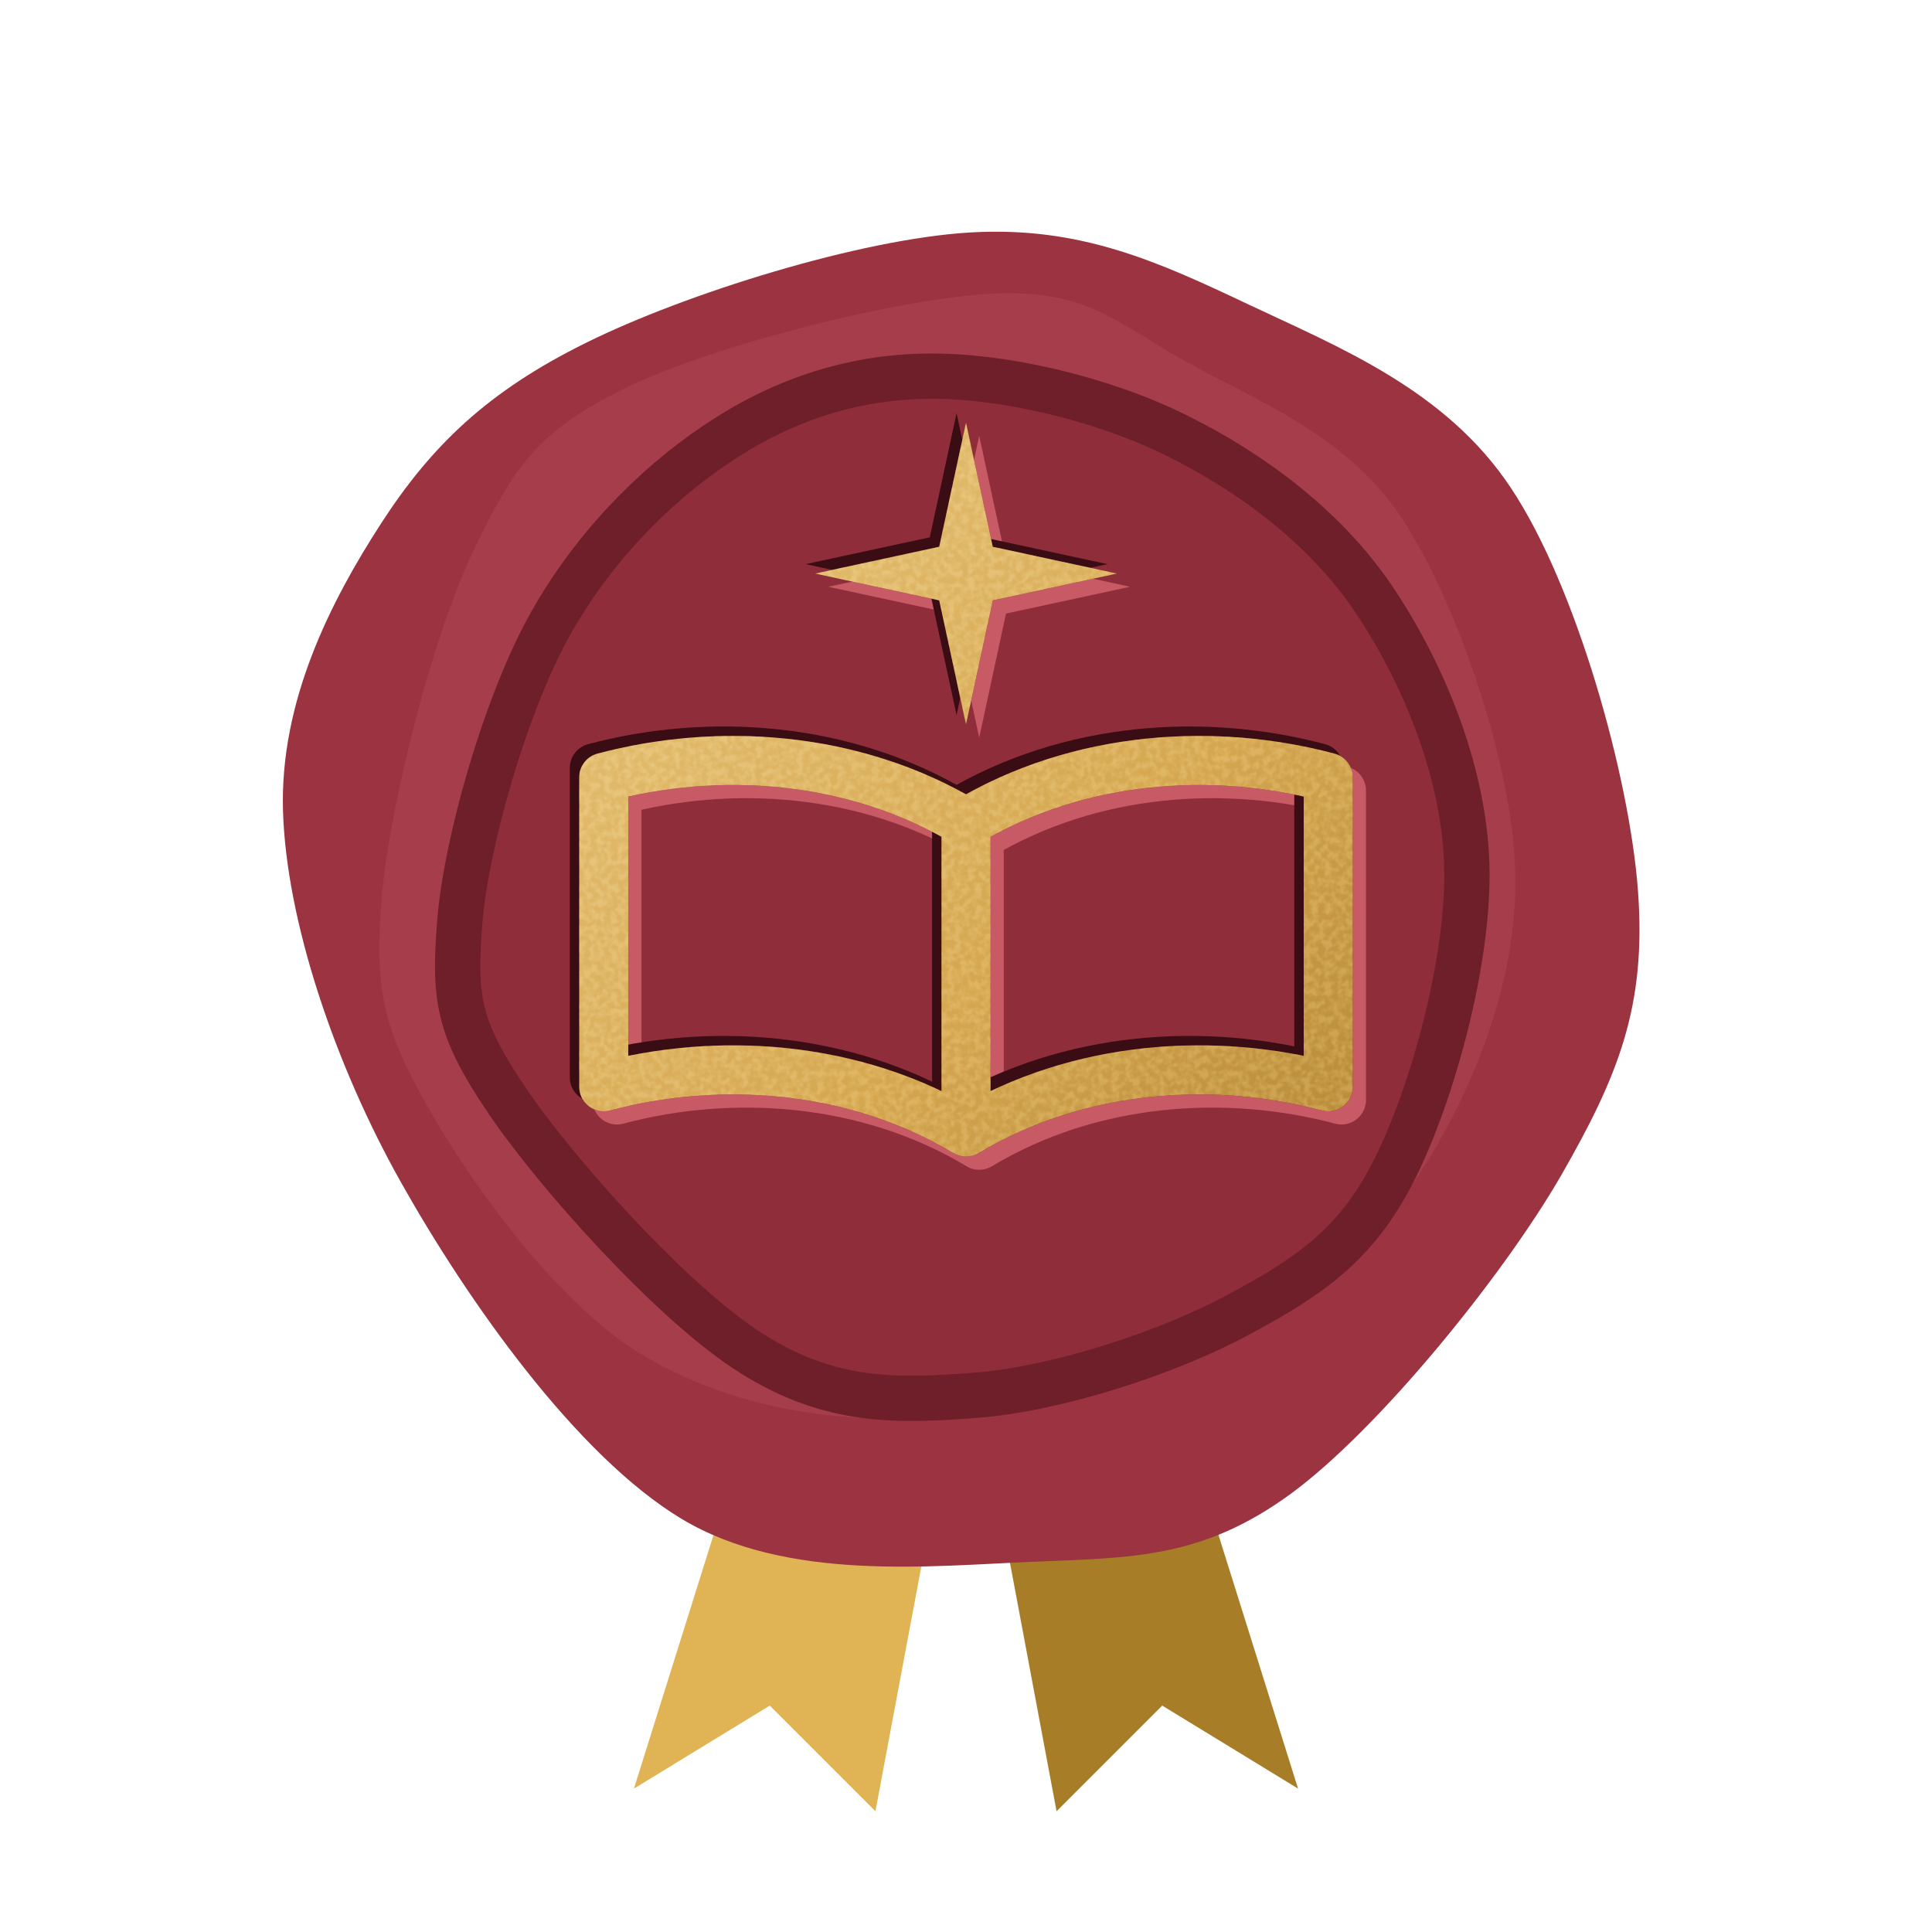
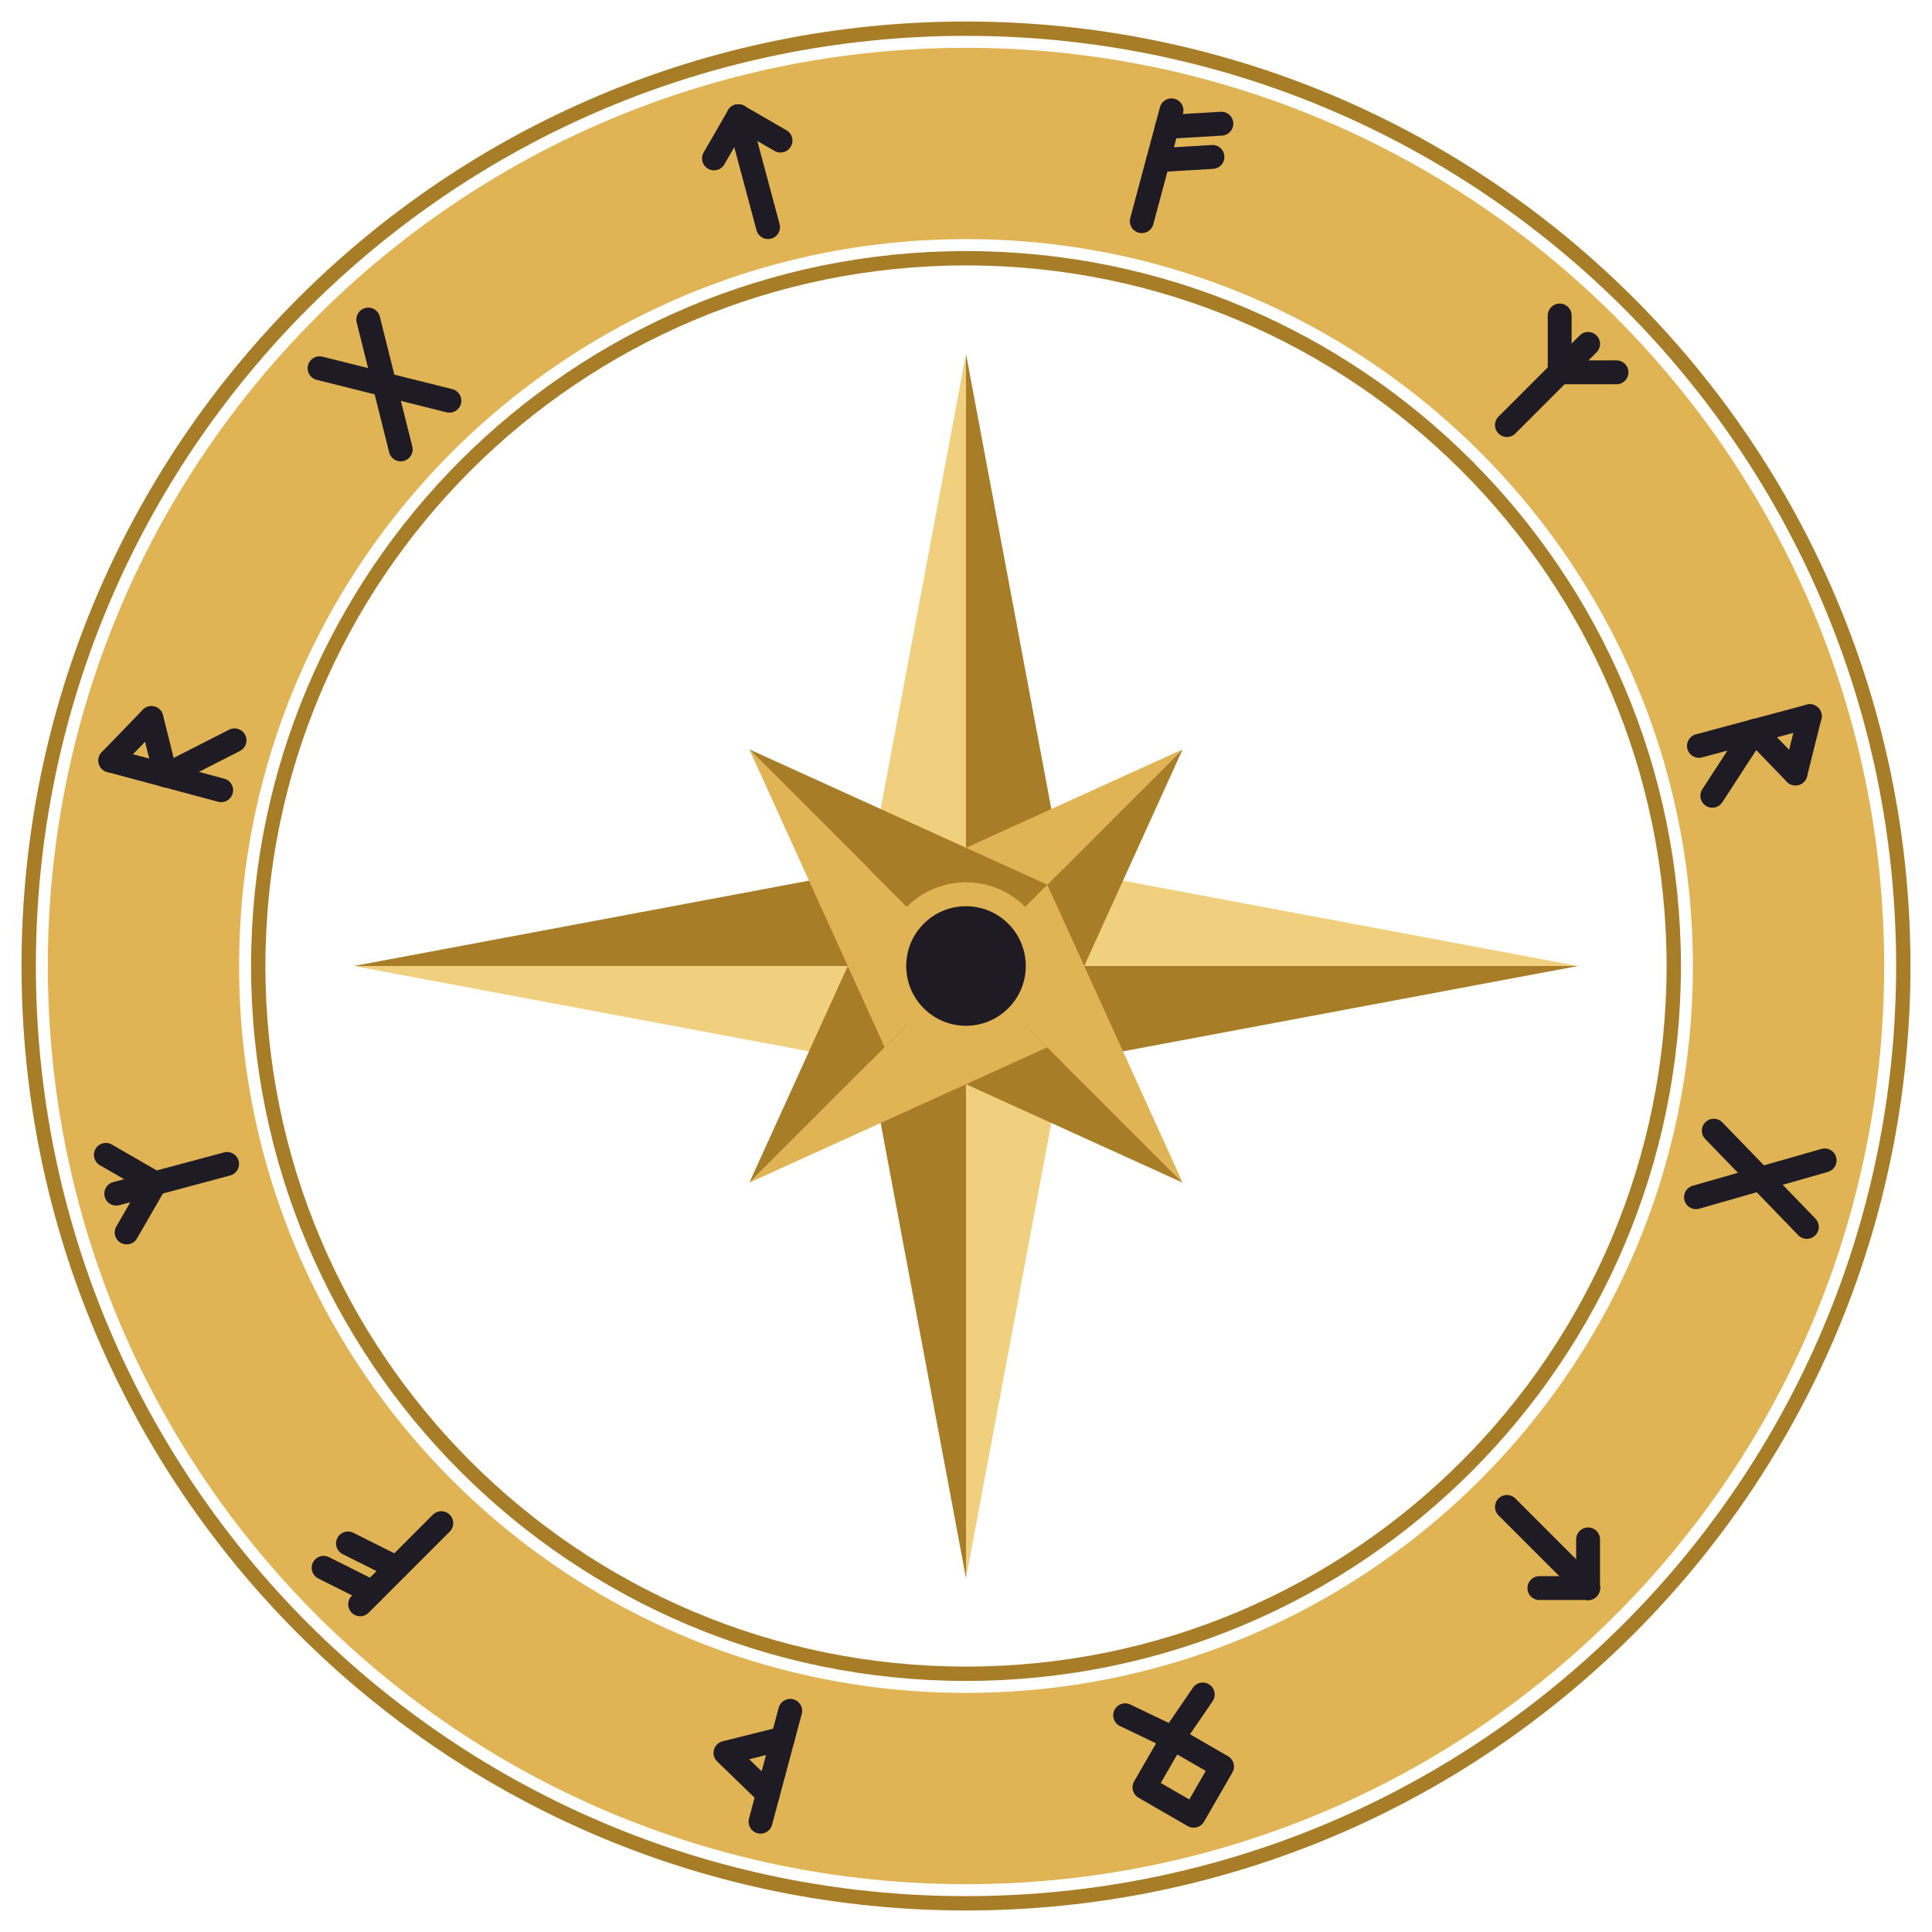
- <svg xmlns="http://www.w3.org/2000/svg" viewBox="0 0 512 512">
-   <defs>
-     <linearGradient id="gold" gradientUnits="userSpaceOnUse" x1="120" y1="100" x2="392" y2="372">
-       <stop offset="0" stop-color="#f6d98a" />
-       <stop offset=".55" stop-color="#e0b354" />
-       <stop offset="1" stop-color="#a87d27" />
-     </linearGradient>
-     <linearGradient id="goldhi" gradientUnits="userSpaceOnUse" x1="120" y1="100" x2="392" y2="372">
-       <stop offset="0" stop-color="#fff1c4" />
-       <stop offset="1" stop-color="#f0c96f" />
-     </linearGradient>
-     <filter id="dust" x="0" y="0" width="512" height="512" filterUnits="userSpaceOnUse">
-       <feTurbulence type="fractalNoise" baseFrequency=".55" numOctaves="2" seed="7" result="n" />
-       <feColorMatrix in="n" type="matrix" values="0 0 0 0 0 0 0 0 0 0 0 0 0 0 0 0 0 0 -3 1.9" result="m" />
-       <feComposite in="SourceGraphic" in2="m" operator="in" />
-     </filter>
-   </defs>
-   <path d="M200 372 L168 474 L204 452 L232 480 L250 384Z" fill="#e0b354" />
-   <path d="M312 372 L344 474 L308 452 L280 480 L262 384Z" fill="#a87d27" />
-   <path d="M434.1 236.3 C436.3 266.7 428.9 285.1 413.6 311.7 C398.2 338.3 365.2 379.0 341.9 396.0 C318.5 413.0 300.3 412.8 273.4 413.9 C246.5 415.0 208.4 419.2 180.6 402.5 C152.7 385.7 123.9 344.7 106.3 313.4 C88.7 282.1 75.9 244.1 75.0 215.0 C74.1 185.9 87.6 159.4 101.0 138.7 C114.4 118.0 129.4 103.6 155.4 90.8 C181.4 77.9 227.9 63.3 257.2 61.6 C286.4 59.9 307.0 69.4 330.9 80.7 C354.8 92.0 383.2 103.3 400.4 129.3 C417.7 155.2 431.9 205.9 434.1 236.3Z" fill="#9b3440" />
-   <path d="M401.4 227.6 C403.1 255.2 392.9 282.3 381.2 302.9 C369.4 323.5 353.8 339.2 330.8 351.3 C307.8 363.5 270.4 374.8 243.2 375.8 C216.0 376.9 189.6 371.5 167.8 357.5 C146.1 343.5 123.7 312.0 112.6 292.0 C101.5 272.0 99.1 261.8 101.2 237.5 C103.3 213.2 114.6 168.7 125.3 146.3 C136.0 123.9 142.3 114.4 165.4 103.0 C188.4 91.6 238.6 78.9 263.5 77.8 C288.4 76.6 296.6 86.1 314.6 96.0 C332.6 106.0 357.0 115.3 371.4 137.2 C385.9 159.1 399.8 200.0 401.4 227.6Z" fill="#b8505b" opacity=".35" />
-   <path d="M388.7 228.7 C389.6 254.0 379.5 290.3 369.4 310.2 C359.3 330.2 346.6 338.5 328.2 348.4 C309.9 358.3 280.8 367.9 259.3 369.7 C237.8 371.4 220.2 371.9 199.4 358.8 C178.5 345.8 147.1 310.6 134.2 291.4 C121.3 272.3 120.2 264.4 121.9 243.7 C123.7 223.0 133.6 188.1 144.9 167.1 C156.2 146.1 173.0 129.0 189.7 117.8 C206.4 106.5 224.7 100.1 245.0 99.7 C265.4 99.3 292.0 105.6 311.8 115.4 C331.6 125.2 351.0 139.6 363.8 158.4 C376.6 177.3 387.8 203.4 388.7 228.7Z" fill="#8f2e3a" stroke="#6e1f2a" stroke-width="12" />
-   <g transform="translate(3.5 3.5)">
-     <path d="M256 300 C226 282 190 280 160 288 L160 206 C190 198 226 200 256 218 C286 200 322 198 352 206 L352 288 C322 280 286 282 256 300Z M256 218 L256 300" stroke="#c75a65" stroke-width="13" fill="none" stroke-linejoin="round" />
-     <path d="M256.0 112.0 L263.1 144.9 L296.0 152.0 L263.1 159.1 L256.0 192.0 L248.9 159.1 L216.0 152.0 L248.9 144.9Z" fill="#c75a65" />
+ <svg xmlns="http://www.w3.org/2000/svg" viewBox="54 54 404 404">
+   <circle cx="256" cy="256" r="172" fill="none" stroke="#e0b354" stroke-width="40" />
+   <circle cx="256" cy="256" r="196" fill="none" stroke="#a87d27" stroke-width="3" />
+   <circle cx="256" cy="256" r="148" fill="none" stroke="#a87d27" stroke-width="3" />
+   <g transform="translate(300.5 89.9) rotate(15.0) translate(-12.0 -12.0) scale(24)">
+     <polyline points="0.3,0 0.3,1" fill="none" stroke="#1e1b24" stroke-width="0.208" stroke-linecap="round" stroke-linejoin="round" />
+     <polyline points="0.3,0.15 0.75,0" fill="none" stroke="#1e1b24" stroke-width="0.208" stroke-linecap="round" stroke-linejoin="round" />
+     <polyline points="0.3,0.45 0.75,0.3" fill="none" stroke="#1e1b24" stroke-width="0.208" stroke-linecap="round" stroke-linejoin="round" />
  </g>
-   <g transform="translate(-2.5 -2.5)">
-     <path d="M256 300 C226 282 190 280 160 288 L160 206 C190 198 226 200 256 218 C286 200 322 198 352 206 L352 288 C322 280 286 282 256 300Z M256 218 L256 300" stroke="#3a0c14" stroke-width="13" fill="none" stroke-linejoin="round" />
-     <path d="M256.0 112.0 L263.1 144.9 L296.0 152.0 L263.1 159.1 L256.0 192.0 L248.9 159.1 L216.0 152.0 L248.9 144.9Z" fill="#3a0c14" />
+   <g transform="translate(377.6 134.4) rotate(45.0) translate(-12.0 -12.0) scale(24)">
+     <polyline points="0.5,0 0.5,1" fill="none" stroke="#1e1b24" stroke-width="0.208" stroke-linecap="round" stroke-linejoin="round" />
+     <polyline points="0.5,0.35 0.15,0" fill="none" stroke="#1e1b24" stroke-width="0.208" stroke-linecap="round" stroke-linejoin="round" />
+     <polyline points="0.5,0.35 0.85,0" fill="none" stroke="#1e1b24" stroke-width="0.208" stroke-linecap="round" stroke-linejoin="round" />
  </g>
-   <g>
-     <path d="M256 300 C226 282 190 280 160 288 L160 206 C190 198 226 200 256 218 C286 200 322 198 352 206 L352 288 C322 280 286 282 256 300Z M256 218 L256 300" stroke="#5c1922" stroke-width="13" fill="none" stroke-linejoin="round" />
-     <path d="M256.0 112.0 L263.1 144.9 L296.0 152.0 L263.1 159.1 L256.0 192.0 L248.9 159.1 L216.0 152.0 L248.9 144.9Z" fill="#5c1922" />
+   <g transform="translate(422.1 211.5) rotate(75.0) translate(-12.0 -12.0) scale(24)">
+     <polyline points="0.3,0 0.3,1" fill="none" stroke="#1e1b24" stroke-width="0.208" stroke-linecap="round" stroke-linejoin="round" />
+     <polyline points="0.3,0 0.75,0.25" fill="none" stroke="#1e1b24" stroke-width="0.208" stroke-linecap="round" stroke-linejoin="round" />
+     <polyline points="0.75,0.25 0.3,0.5" fill="none" stroke="#1e1b24" stroke-width="0.208" stroke-linecap="round" stroke-linejoin="round" />
+     <polyline points="0.3,0.5 0.75,1" fill="none" stroke="#1e1b24" stroke-width="0.208" stroke-linecap="round" stroke-linejoin="round" />
  </g>
-   <g opacity=".92">
-     <path d="M256 300 C226 282 190 280 160 288 L160 206 C190 198 226 200 256 218 C286 200 322 198 352 206 L352 288 C322 280 286 282 256 300Z M256 218 L256 300" stroke="url(#gold)" stroke-width="13" fill="none" stroke-linejoin="round" />
-     <path d="M256.0 112.0 L263.1 144.9 L296.0 152.0 L263.1 159.1 L256.0 192.0 L248.9 159.1 L216.0 152.0 L248.9 144.9Z" fill="url(#gold)" />
+   <g transform="translate(422.1 300.5) rotate(105.0) translate(-12.0 -12.0) scale(24)">
+     <polyline points="0.2,0 0.8,1" fill="none" stroke="#1e1b24" stroke-width="0.208" stroke-linecap="round" stroke-linejoin="round" />
+     <polyline points="0.8,0 0.2,1" fill="none" stroke="#1e1b24" stroke-width="0.208" stroke-linecap="round" stroke-linejoin="round" />
  </g>
-   <g filter="url(#dust)" opacity=".28">
-     <path d="M256 300 C226 282 190 280 160 288 L160 206 C190 198 226 200 256 218 C286 200 322 198 352 206 L352 288 C322 280 286 282 256 300Z M256 218 L256 300" stroke="url(#goldhi)" stroke-width="13" fill="none" stroke-linejoin="round" />
-     <path d="M256.0 112.0 L263.1 144.9 L296.0 152.0 L263.1 159.1 L256.0 192.0 L248.9 159.1 L216.0 152.0 L248.9 144.9Z" fill="url(#goldhi)" />
+   <g transform="translate(377.6 377.6) rotate(135.0) translate(-12.0 -12.0) scale(24)">
+     <polyline points="0.5,0 0.5,1" fill="none" stroke="#1e1b24" stroke-width="0.208" stroke-linecap="round" stroke-linejoin="round" />
+     <polyline points="0.2,0.3 0.5,0" fill="none" stroke="#1e1b24" stroke-width="0.208" stroke-linecap="round" stroke-linejoin="round" />
+     <polyline points="0.8,0.3 0.5,0" fill="none" stroke="#1e1b24" stroke-width="0.208" stroke-linecap="round" stroke-linejoin="round" />
  </g>
+   <g transform="translate(300.5 422.1) rotate(165.0) translate(-12.0 -12.0) scale(24)">
+     <polyline points="0.5,0 0.85,0.35 0.5,0.7 0.15,0.35 0.5,0" fill="none" stroke="#1e1b24" stroke-width="0.208" stroke-linecap="round" stroke-linejoin="round" />
+     <polyline points="0.15,1 0.5,0.7 0.85,1" fill="none" stroke="#1e1b24" stroke-width="0.208" stroke-linecap="round" stroke-linejoin="round" />
+   </g>
+   <g transform="translate(211.5 422.1) rotate(195.0) translate(-12.0 -12.0) scale(24)">
+     <polyline points="0.3,0 0.3,1" fill="none" stroke="#1e1b24" stroke-width="0.208" stroke-linecap="round" stroke-linejoin="round" />
+     <polyline points="0.3,0.25 0.75,0.5 0.3,0.75" fill="none" stroke="#1e1b24" stroke-width="0.208" stroke-linecap="round" stroke-linejoin="round" />
+   </g>
+   <g transform="translate(134.4 377.6) rotate(225.0) translate(-12.0 -12.0) scale(24)">
+     <polyline points="0.3,0 0.3,1" fill="none" stroke="#1e1b24" stroke-width="0.208" stroke-linecap="round" stroke-linejoin="round" />
+     <polyline points="0.3,0.15 0.75,0" fill="none" stroke="#1e1b24" stroke-width="0.208" stroke-linecap="round" stroke-linejoin="round" />
+     <polyline points="0.3,0.45 0.75,0.3" fill="none" stroke="#1e1b24" stroke-width="0.208" stroke-linecap="round" stroke-linejoin="round" />
+   </g>
+   <g transform="translate(89.9 300.5) rotate(255.0) translate(-12.0 -12.0) scale(24)">
+     <polyline points="0.5,0 0.5,1" fill="none" stroke="#1e1b24" stroke-width="0.208" stroke-linecap="round" stroke-linejoin="round" />
+     <polyline points="0.5,0.35 0.15,0" fill="none" stroke="#1e1b24" stroke-width="0.208" stroke-linecap="round" stroke-linejoin="round" />
+     <polyline points="0.5,0.35 0.85,0" fill="none" stroke="#1e1b24" stroke-width="0.208" stroke-linecap="round" stroke-linejoin="round" />
+   </g>
+   <g transform="translate(89.9 211.5) rotate(285.0) translate(-12.0 -12.0) scale(24)">
+     <polyline points="0.3,0 0.3,1" fill="none" stroke="#1e1b24" stroke-width="0.208" stroke-linecap="round" stroke-linejoin="round" />
+     <polyline points="0.3,0 0.75,0.25" fill="none" stroke="#1e1b24" stroke-width="0.208" stroke-linecap="round" stroke-linejoin="round" />
+     <polyline points="0.75,0.25 0.3,0.5" fill="none" stroke="#1e1b24" stroke-width="0.208" stroke-linecap="round" stroke-linejoin="round" />
+     <polyline points="0.3,0.5 0.75,1" fill="none" stroke="#1e1b24" stroke-width="0.208" stroke-linecap="round" stroke-linejoin="round" />
+   </g>
+   <g transform="translate(134.4 134.4) rotate(315.0) translate(-12.0 -12.0) scale(24)">
+     <polyline points="0.2,0 0.8,1" fill="none" stroke="#1e1b24" stroke-width="0.208" stroke-linecap="round" stroke-linejoin="round" />
+     <polyline points="0.8,0 0.2,1" fill="none" stroke="#1e1b24" stroke-width="0.208" stroke-linecap="round" stroke-linejoin="round" />
+   </g>
+   <g transform="translate(211.5 89.9) rotate(345.0) translate(-12.0 -12.0) scale(24)">
+     <polyline points="0.5,0 0.5,1" fill="none" stroke="#1e1b24" stroke-width="0.208" stroke-linecap="round" stroke-linejoin="round" />
+     <polyline points="0.2,0.3 0.5,0" fill="none" stroke="#1e1b24" stroke-width="0.208" stroke-linecap="round" stroke-linejoin="round" />
+     <polyline points="0.8,0.3 0.5,0" fill="none" stroke="#1e1b24" stroke-width="0.208" stroke-linecap="round" stroke-linejoin="round" />
+   </g>
+   <path d="M256 256 L232.0 256.0 L256.0 128.0Z" fill="#f0cf7e" />
+   <path d="M256 256 L256.0 128.0 L280.0 256.0Z" fill="#a87d27" />
+   <path d="M256 256 L256.0 232.0 L384.0 256.0Z" fill="#f0cf7e" />
+   <path d="M256 256 L384.0 256.0 L256.0 280.0Z" fill="#a87d27" />
+   <path d="M256 256 L280.0 256.0 L256.0 384.0Z" fill="#f0cf7e" />
+   <path d="M256 256 L256.0 384.0 L232.0 256.0Z" fill="#a87d27" />
+   <path d="M256 256 L256.0 280.0 L128.0 256.0Z" fill="#f0cf7e" />
+   <path d="M256 256 L128.0 256.0 L256.0 232.0Z" fill="#a87d27" />
+   <path d="M256 256 L239.0 239.0 L301.3 210.7Z" fill="#e0b354" />
+   <path d="M256 256 L301.3 210.7 L273.0 273.0Z" fill="#a87d27" />
+   <path d="M256 256 L273.0 239.0 L301.3 301.3Z" fill="#e0b354" />
+   <path d="M256 256 L301.3 301.3 L239.0 273.0Z" fill="#a87d27" />
+   <path d="M256 256 L273.0 273.0 L210.7 301.3Z" fill="#e0b354" />
+   <path d="M256 256 L210.7 301.3 L239.0 239.0Z" fill="#a87d27" />
+   <path d="M256 256 L239.0 273.0 L210.7 210.7Z" fill="#e0b354" />
+   <path d="M256 256 L210.7 210.7 L273.0 239.0Z" fill="#a87d27" />
+   <circle cx="256" cy="256" r="15" fill="#1e1b24" stroke="#e0b354" stroke-width="5" />
</svg>
